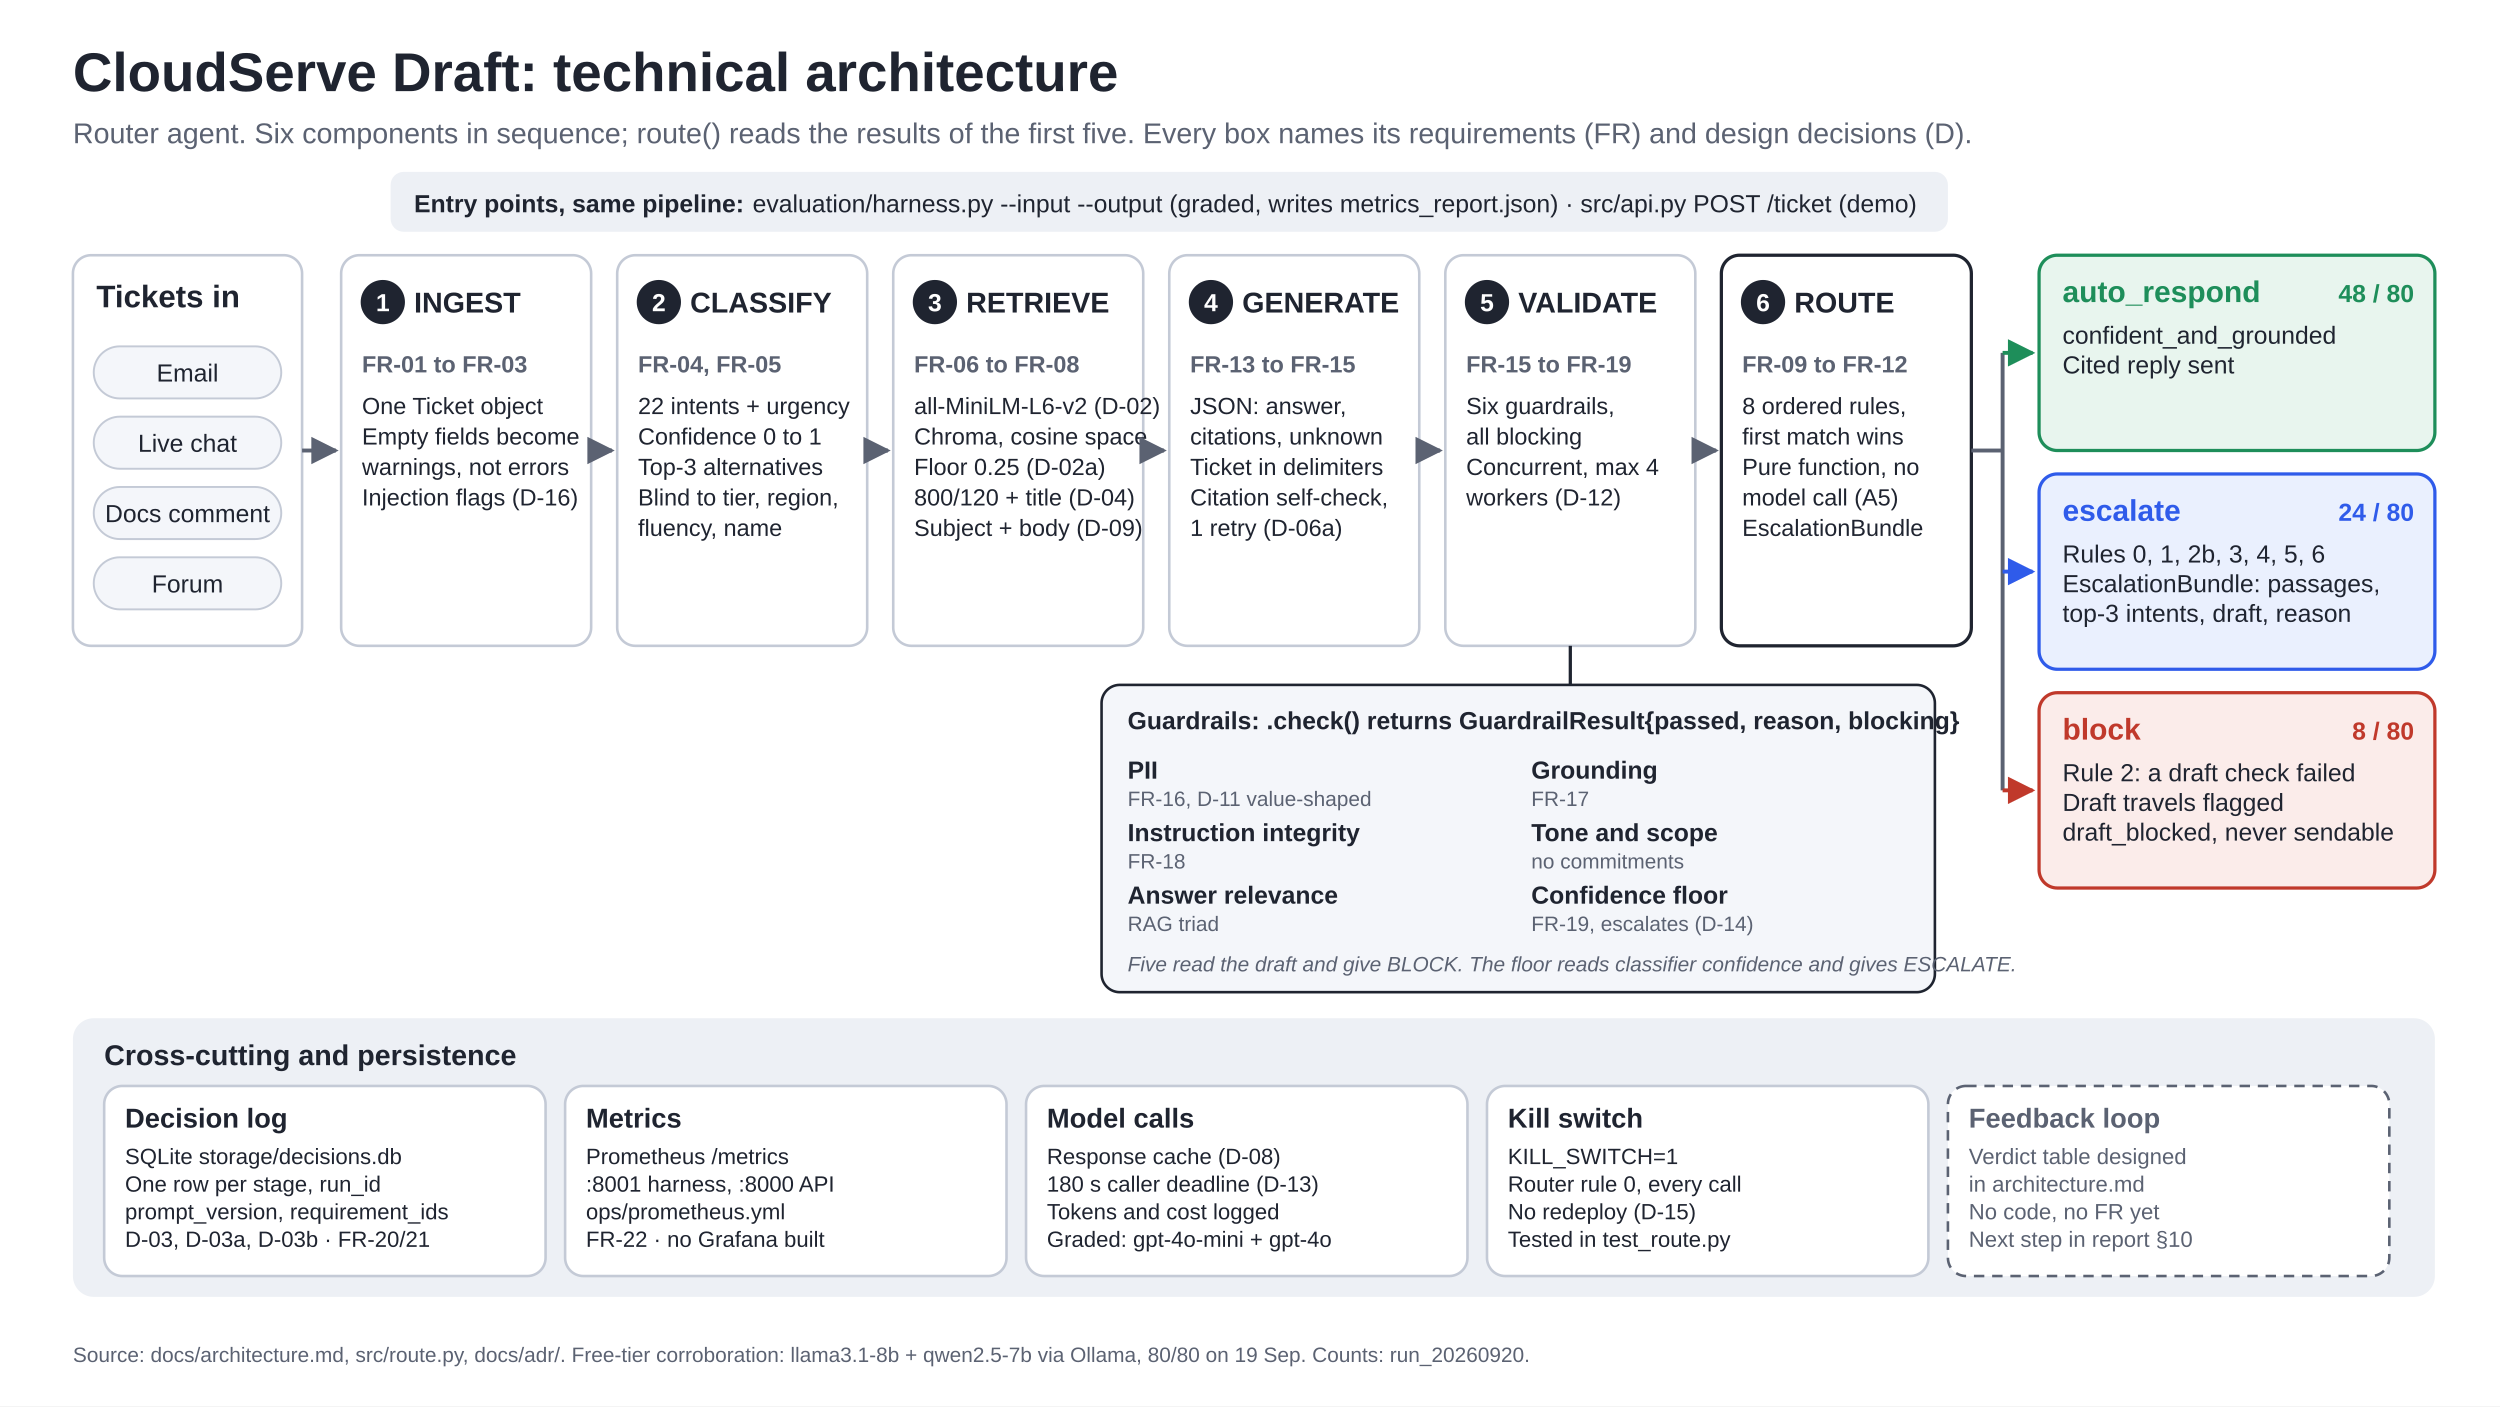
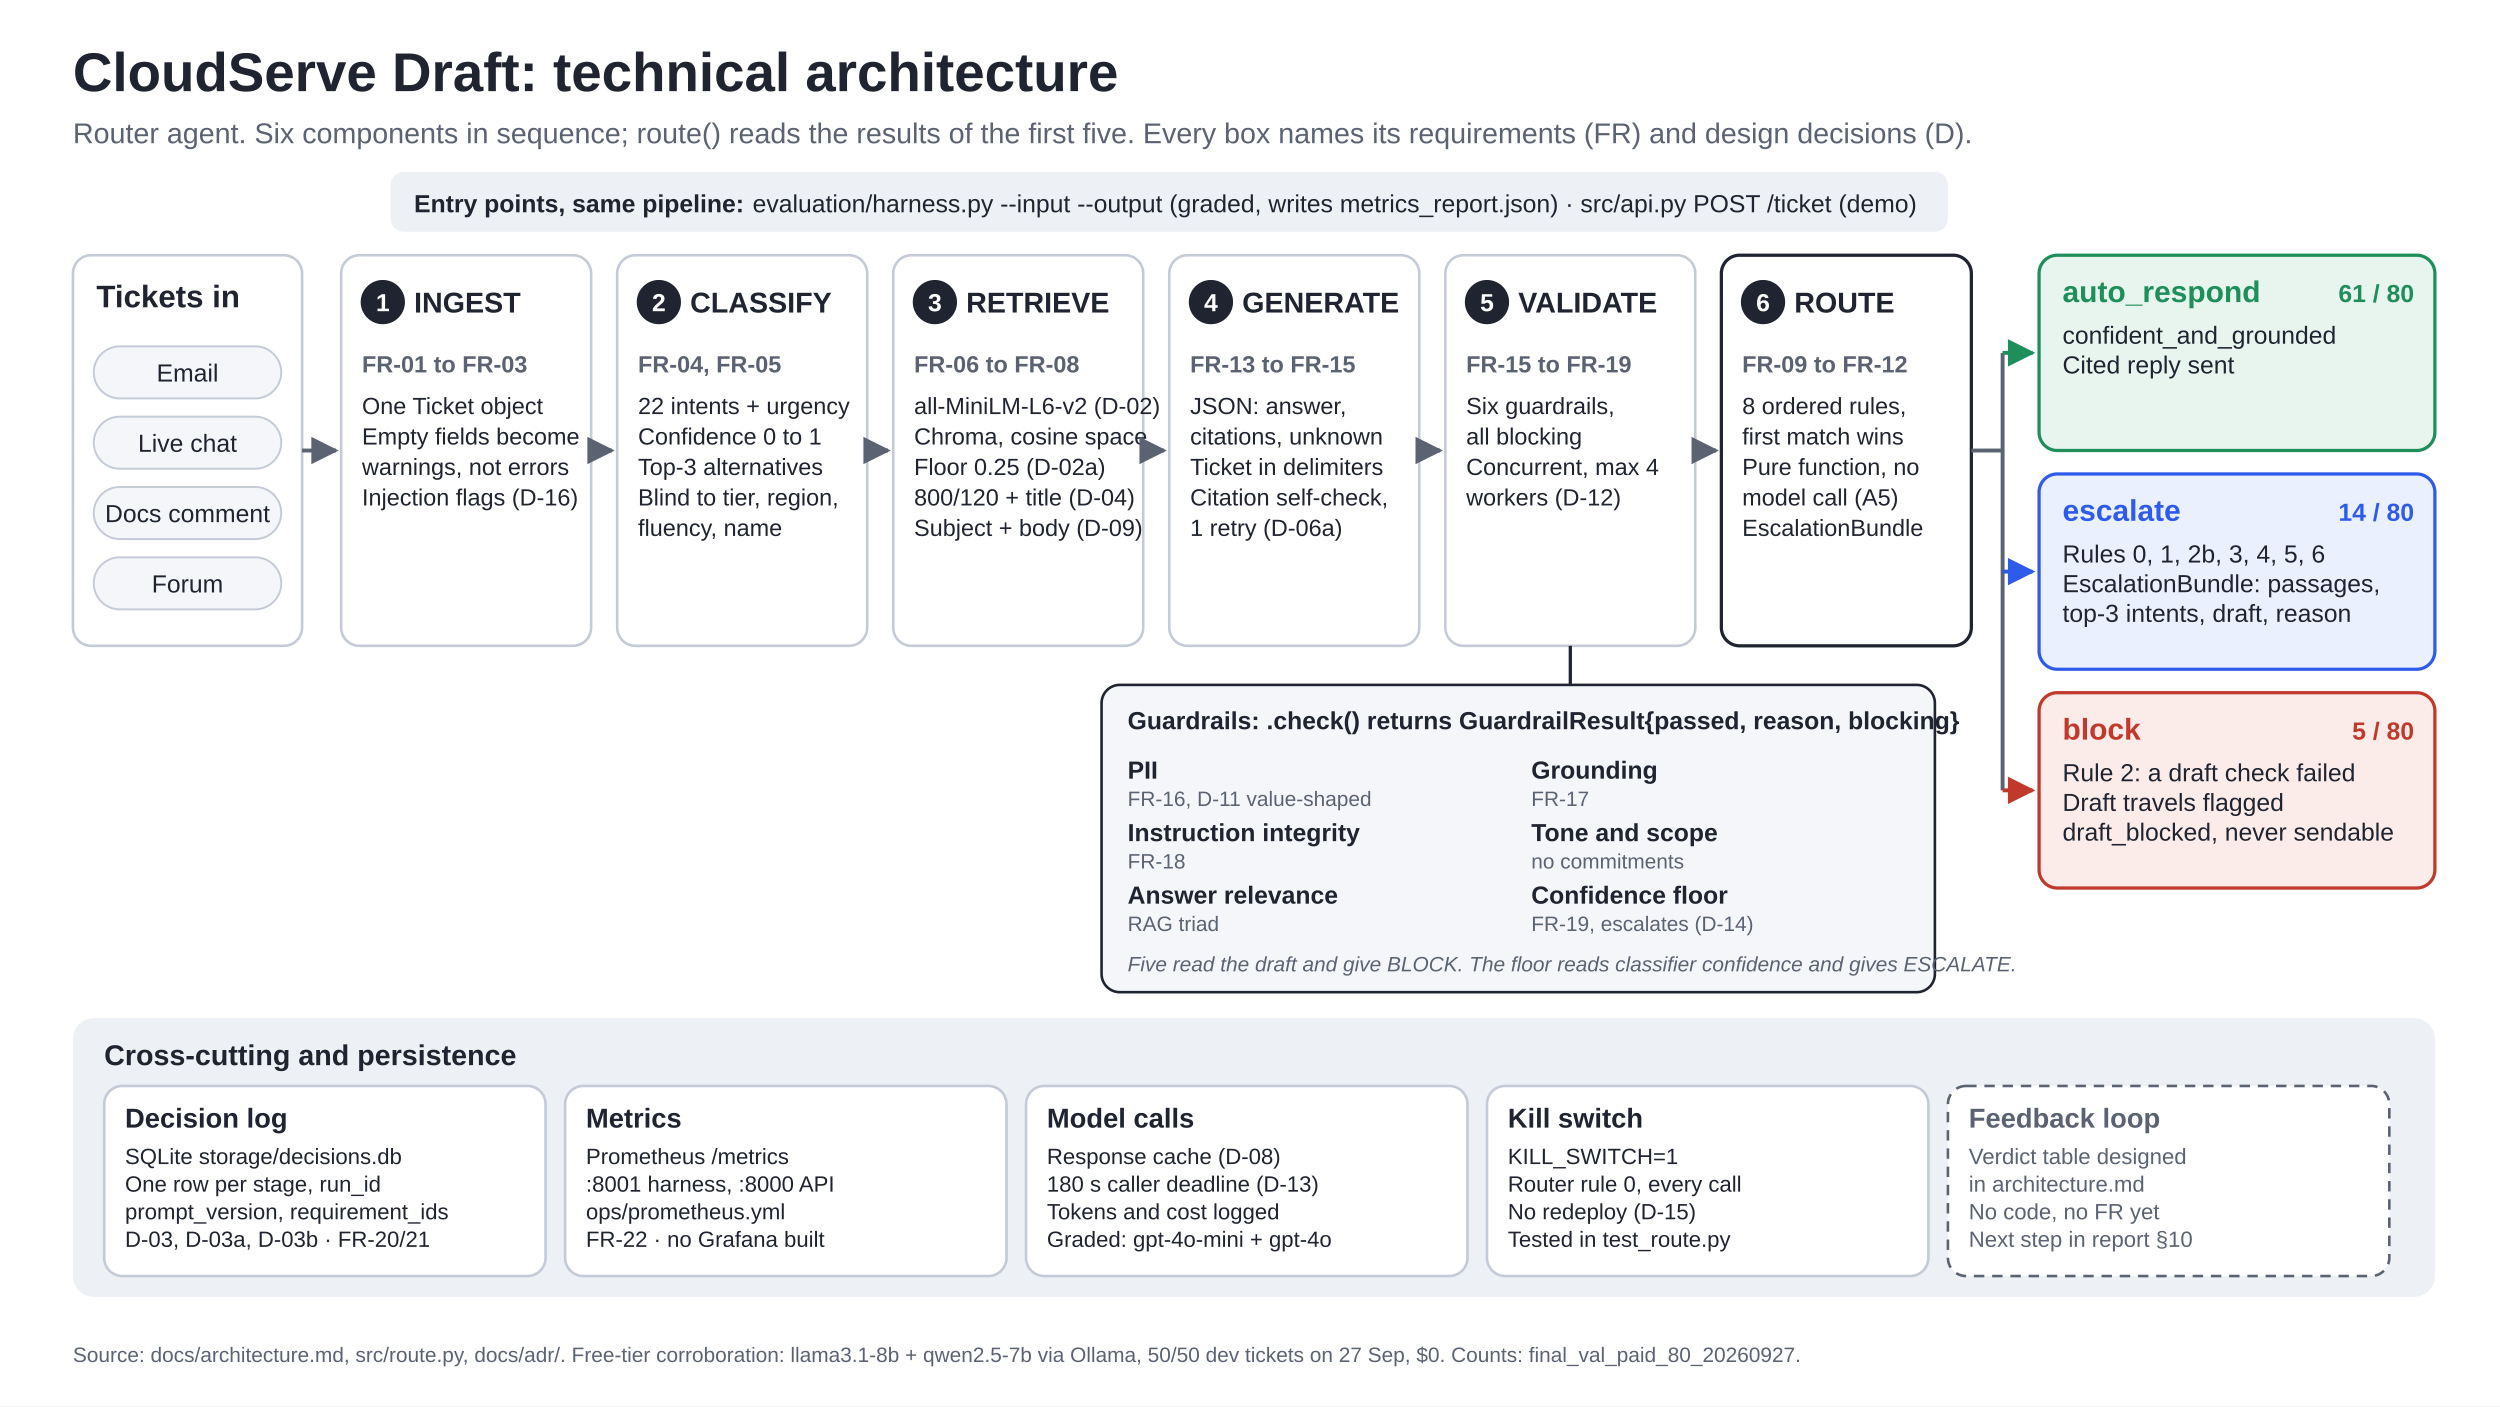
<svg xmlns="http://www.w3.org/2000/svg" width="1920" height="1080" viewBox="0 0 1920 1080">
  <defs>
    <marker id="ah-5B6272" viewBox="0 0 10 10" refX="9" refY="5" markerWidth="7" markerHeight="7" orient="auto-start-reverse">
      <path d="M0,0 L10,5 L0,10 z" fill="#5B6272" />
    </marker>
    <marker id="ah-1E8E5A" viewBox="0 0 10 10" refX="9" refY="5" markerWidth="7" markerHeight="7" orient="auto-start-reverse">
      <path d="M0,0 L10,5 L0,10 z" fill="#1E8E5A" />
    </marker>
    <marker id="ah-2F5BEA" viewBox="0 0 10 10" refX="9" refY="5" markerWidth="7" markerHeight="7" orient="auto-start-reverse">
      <path d="M0,0 L10,5 L0,10 z" fill="#2F5BEA" />
    </marker>
    <marker id="ah-C0392B" viewBox="0 0 10 10" refX="9" refY="5" markerWidth="7" markerHeight="7" orient="auto-start-reverse">
      <path d="M0,0 L10,5 L0,10 z" fill="#C0392B" />
    </marker>
    <marker id="ah-1F2430" viewBox="0 0 10 10" refX="9" refY="5" markerWidth="7" markerHeight="7" orient="auto-start-reverse">
      <path d="M0,0 L10,5 L0,10 z" fill="#1F2430" />
+     </marker>
+     <marker id="ah-6D3FD6" viewBox="0 0 10 10" refX="9" refY="5" markerWidth="7" markerHeight="7" orient="auto-start-reverse">
+       <path d="M0,0 L10,5 L0,10 z" fill="#6D3FD6" />
+     </marker>
+     <marker id="ah-475569" viewBox="0 0 10 10" refX="9" refY="5" markerWidth="7" markerHeight="7" orient="auto-start-reverse">
+       <path d="M0,0 L10,5 L0,10 z" fill="#475569" />
+     </marker>
+     <marker id="ah-0F7F82" viewBox="0 0 10 10" refX="9" refY="5" markerWidth="7" markerHeight="7" orient="auto-start-reverse">
+       <path d="M0,0 L10,5 L0,10 z" fill="#0F7F82" />
+     </marker>
+     <marker id="ah-A86412" viewBox="0 0 10 10" refX="9" refY="5" markerWidth="7" markerHeight="7" orient="auto-start-reverse">
+       <path d="M0,0 L10,5 L0,10 z" fill="#A86412" />
    </marker>
  </defs>
  <rect width="1920" height="1080" fill="#FFFFFF" />
  <text x="56" y="70" font-family="Calibri, Carlito, 'Segoe UI', Arial, sans-serif" font-size="42" font-weight="700" fill="#1F2430" text-anchor="start">
    <tspan x="56" dy="0.0">CloudServe Draft: technical architecture</tspan>
  </text>
  <text x="56" y="110" font-family="Calibri, Carlito, 'Segoe UI', Arial, sans-serif" font-size="22" font-weight="400" fill="#5B6272" text-anchor="start">
    <tspan x="56" dy="0.0">Router agent. Six components in sequence; route() reads the results of the first five. Every box names its requirements (FR) and design decisions (D).</tspan>
  </text>
  <rect x="300" y="132" width="1196" height="46" rx="10" fill="#EDF0F5" stroke="none" stroke-width="2" />
  <text x="318" y="163" font-family="Calibri, Carlito, 'Segoe UI', Arial, sans-serif" font-size="19" font-weight="700" fill="#1F2430" text-anchor="start">
    <tspan x="318" dy="0.0">Entry points, same pipeline:</tspan>
  </text>
  <text x="578" y="163" font-family="Calibri, Carlito, 'Segoe UI', Arial, sans-serif" font-size="19" font-weight="400" fill="#1F2430" text-anchor="start">
    <tspan x="578" dy="0.0">evaluation/harness.py --input --output  (graded, writes metrics_report.json)    ·    src/api.py  POST /ticket  (demo)</tspan>
  </text>
  <rect x="56" y="196" width="176" height="300" rx="14" fill="#FFFFFF" stroke="#C4CAD6" stroke-width="2" />
  <text x="74" y="236" font-family="Calibri, Carlito, 'Segoe UI', Arial, sans-serif" font-size="24" font-weight="700" fill="#1F2430" text-anchor="start">
    <tspan x="74" dy="0.0">Tickets in</tspan>
  </text>
  <rect x="72" y="266" width="144" height="40" rx="20" fill="#F4F6FA" stroke="#C4CAD6" stroke-width="1.5" />
  <text x="144" y="293" font-family="Calibri, Carlito, 'Segoe UI', Arial, sans-serif" font-size="19" font-weight="400" fill="#1F2430" text-anchor="middle">
    <tspan x="144" dy="0.0">Email</tspan>
  </text>
  <rect x="72" y="320" width="144" height="40" rx="20" fill="#F4F6FA" stroke="#C4CAD6" stroke-width="1.5" />
  <text x="144" y="347" font-family="Calibri, Carlito, 'Segoe UI', Arial, sans-serif" font-size="19" font-weight="400" fill="#1F2430" text-anchor="middle">
    <tspan x="144" dy="0.0">Live chat</tspan>
  </text>
  <rect x="72" y="374" width="144" height="40" rx="20" fill="#F4F6FA" stroke="#C4CAD6" stroke-width="1.5" />
  <text x="144" y="401" font-family="Calibri, Carlito, 'Segoe UI', Arial, sans-serif" font-size="19" font-weight="400" fill="#1F2430" text-anchor="middle">
    <tspan x="144" dy="0.0">Docs comment</tspan>
  </text>
  <rect x="72" y="428" width="144" height="40" rx="20" fill="#F4F6FA" stroke="#C4CAD6" stroke-width="1.5" />
  <text x="144" y="455" font-family="Calibri, Carlito, 'Segoe UI', Arial, sans-serif" font-size="19" font-weight="400" fill="#1F2430" text-anchor="middle">
    <tspan x="144" dy="0.0">Forum</tspan>
  </text>
  <line x1="232" y1="346.0" x2="258" y2="346.0" stroke="#5B6272" stroke-width="3" marker-end="url(#ah-5B6272)" />
  <rect x="262" y="196" width="192" height="300" rx="14" fill="#FFFFFF" stroke="#C4CAD6" stroke-width="2" />
  <circle cx="294" cy="232" r="17" fill="#1F2430" />
  <text x="294" y="239" font-family="Calibri, Carlito, 'Segoe UI', Arial, sans-serif" font-size="19" font-weight="700" fill="#FFFFFF" text-anchor="middle">
    <tspan x="294" dy="0.0">1</tspan>
  </text>
  <text x="318" y="240" font-family="Calibri, Carlito, 'Segoe UI', Arial, sans-serif" font-size="22" font-weight="700" fill="#1F2430" text-anchor="start">
    <tspan x="318" dy="0.0">INGEST</tspan>
  </text>
  <text x="278" y="286" font-family="Calibri, Carlito, 'Segoe UI', Arial, sans-serif" font-size="18" font-weight="700" fill="#5B6272" text-anchor="start">
    <tspan x="278" dy="0.0">FR-01 to FR-03</tspan>
  </text>
  <text x="278" y="318" font-family="Calibri, Carlito, 'Segoe UI', Arial, sans-serif" font-size="18" font-weight="400" fill="#1F2430" text-anchor="start">
    <tspan x="278" dy="0.0">One Ticket object</tspan>
    <tspan x="278" dy="23.4">Empty fields become</tspan>
    <tspan x="278" dy="23.4">warnings, not errors</tspan>
    <tspan x="278" dy="23.4">Injection flags (D-16)</tspan>
  </text>
  <line x1="454" y1="346.0" x2="470" y2="346.0" stroke="#5B6272" stroke-width="3" marker-end="url(#ah-5B6272)" />
  <rect x="474" y="196" width="192" height="300" rx="14" fill="#FFFFFF" stroke="#C4CAD6" stroke-width="2" />
  <circle cx="506" cy="232" r="17" fill="#1F2430" />
  <text x="506" y="239" font-family="Calibri, Carlito, 'Segoe UI', Arial, sans-serif" font-size="19" font-weight="700" fill="#FFFFFF" text-anchor="middle">
    <tspan x="506" dy="0.0">2</tspan>
  </text>
  <text x="530" y="240" font-family="Calibri, Carlito, 'Segoe UI', Arial, sans-serif" font-size="22" font-weight="700" fill="#1F2430" text-anchor="start">
    <tspan x="530" dy="0.0">CLASSIFY</tspan>
  </text>
  <text x="490" y="286" font-family="Calibri, Carlito, 'Segoe UI', Arial, sans-serif" font-size="18" font-weight="700" fill="#5B6272" text-anchor="start">
    <tspan x="490" dy="0.0">FR-04, FR-05</tspan>
  </text>
  <text x="490" y="318" font-family="Calibri, Carlito, 'Segoe UI', Arial, sans-serif" font-size="18" font-weight="400" fill="#1F2430" text-anchor="start">
    <tspan x="490" dy="0.0">22 intents + urgency</tspan>
    <tspan x="490" dy="23.4">Confidence 0 to 1</tspan>
    <tspan x="490" dy="23.4">Top-3 alternatives</tspan>
    <tspan x="490" dy="23.4">Blind to tier, region,</tspan>
    <tspan x="490" dy="23.4">fluency, name</tspan>
  </text>
  <line x1="666" y1="346.0" x2="682" y2="346.0" stroke="#5B6272" stroke-width="3" marker-end="url(#ah-5B6272)" />
  <rect x="686" y="196" width="192" height="300" rx="14" fill="#FFFFFF" stroke="#C4CAD6" stroke-width="2" />
  <circle cx="718" cy="232" r="17" fill="#1F2430" />
  <text x="718" y="239" font-family="Calibri, Carlito, 'Segoe UI', Arial, sans-serif" font-size="19" font-weight="700" fill="#FFFFFF" text-anchor="middle">
    <tspan x="718" dy="0.0">3</tspan>
  </text>
  <text x="742" y="240" font-family="Calibri, Carlito, 'Segoe UI', Arial, sans-serif" font-size="22" font-weight="700" fill="#1F2430" text-anchor="start">
    <tspan x="742" dy="0.0">RETRIEVE</tspan>
  </text>
  <text x="702" y="286" font-family="Calibri, Carlito, 'Segoe UI', Arial, sans-serif" font-size="18" font-weight="700" fill="#5B6272" text-anchor="start">
    <tspan x="702" dy="0.0">FR-06 to FR-08</tspan>
  </text>
  <text x="702" y="318" font-family="Calibri, Carlito, 'Segoe UI', Arial, sans-serif" font-size="18" font-weight="400" fill="#1F2430" text-anchor="start">
    <tspan x="702" dy="0.0">all-MiniLM-L6-v2 (D-02)</tspan>
    <tspan x="702" dy="23.4">Chroma, cosine space</tspan>
    <tspan x="702" dy="23.4">Floor 0.25 (D-02a)</tspan>
    <tspan x="702" dy="23.4">800/120 + title (D-04)</tspan>
    <tspan x="702" dy="23.4">Subject + body (D-09)</tspan>
  </text>
  <line x1="878" y1="346.0" x2="894" y2="346.0" stroke="#5B6272" stroke-width="3" marker-end="url(#ah-5B6272)" />
  <rect x="898" y="196" width="192" height="300" rx="14" fill="#FFFFFF" stroke="#C4CAD6" stroke-width="2" />
  <circle cx="930" cy="232" r="17" fill="#1F2430" />
  <text x="930" y="239" font-family="Calibri, Carlito, 'Segoe UI', Arial, sans-serif" font-size="19" font-weight="700" fill="#FFFFFF" text-anchor="middle">
    <tspan x="930" dy="0.0">4</tspan>
  </text>
  <text x="954" y="240" font-family="Calibri, Carlito, 'Segoe UI', Arial, sans-serif" font-size="22" font-weight="700" fill="#1F2430" text-anchor="start">
    <tspan x="954" dy="0.0">GENERATE</tspan>
  </text>
  <text x="914" y="286" font-family="Calibri, Carlito, 'Segoe UI', Arial, sans-serif" font-size="18" font-weight="700" fill="#5B6272" text-anchor="start">
    <tspan x="914" dy="0.0">FR-13 to FR-15</tspan>
  </text>
  <text x="914" y="318" font-family="Calibri, Carlito, 'Segoe UI', Arial, sans-serif" font-size="18" font-weight="400" fill="#1F2430" text-anchor="start">
    <tspan x="914" dy="0.0">JSON: answer,</tspan>
    <tspan x="914" dy="23.4">citations, unknown</tspan>
    <tspan x="914" dy="23.4">Ticket in delimiters</tspan>
    <tspan x="914" dy="23.4">Citation self-check,</tspan>
    <tspan x="914" dy="23.4">1 retry (D-06a)</tspan>
  </text>
  <line x1="1090" y1="346.0" x2="1106" y2="346.0" stroke="#5B6272" stroke-width="3" marker-end="url(#ah-5B6272)" />
  <rect x="1110" y="196" width="192" height="300" rx="14" fill="#FFFFFF" stroke="#C4CAD6" stroke-width="2" />
  <circle cx="1142" cy="232" r="17" fill="#1F2430" />
  <text x="1142" y="239" font-family="Calibri, Carlito, 'Segoe UI', Arial, sans-serif" font-size="19" font-weight="700" fill="#FFFFFF" text-anchor="middle">
    <tspan x="1142" dy="0.0">5</tspan>
  </text>
  <text x="1166" y="240" font-family="Calibri, Carlito, 'Segoe UI', Arial, sans-serif" font-size="22" font-weight="700" fill="#1F2430" text-anchor="start">
    <tspan x="1166" dy="0.0">VALIDATE</tspan>
  </text>
  <text x="1126" y="286" font-family="Calibri, Carlito, 'Segoe UI', Arial, sans-serif" font-size="18" font-weight="700" fill="#5B6272" text-anchor="start">
    <tspan x="1126" dy="0.0">FR-15 to FR-19</tspan>
  </text>
  <text x="1126" y="318" font-family="Calibri, Carlito, 'Segoe UI', Arial, sans-serif" font-size="18" font-weight="400" fill="#1F2430" text-anchor="start">
    <tspan x="1126" dy="0.0">Six guardrails,</tspan>
    <tspan x="1126" dy="23.4">all blocking</tspan>
    <tspan x="1126" dy="23.4">Concurrent, max 4</tspan>
    <tspan x="1126" dy="23.4">workers (D-12)</tspan>
  </text>
  <line x1="1302" y1="346.0" x2="1318" y2="346.0" stroke="#5B6272" stroke-width="3" marker-end="url(#ah-5B6272)" />
  <rect x="1322" y="196" width="192" height="300" rx="14" fill="#FFFFFF" stroke="#1F2430" stroke-width="2.5" />
  <circle cx="1354" cy="232" r="17" fill="#1F2430" />
  <text x="1354" y="239" font-family="Calibri, Carlito, 'Segoe UI', Arial, sans-serif" font-size="19" font-weight="700" fill="#FFFFFF" text-anchor="middle">
    <tspan x="1354" dy="0.0">6</tspan>
  </text>
  <text x="1378" y="240" font-family="Calibri, Carlito, 'Segoe UI', Arial, sans-serif" font-size="22" font-weight="700" fill="#1F2430" text-anchor="start">
    <tspan x="1378" dy="0.0">ROUTE</tspan>
  </text>
  <text x="1338" y="286" font-family="Calibri, Carlito, 'Segoe UI', Arial, sans-serif" font-size="18" font-weight="700" fill="#5B6272" text-anchor="start">
    <tspan x="1338" dy="0.0">FR-09 to FR-12</tspan>
  </text>
  <text x="1338" y="318" font-family="Calibri, Carlito, 'Segoe UI', Arial, sans-serif" font-size="18" font-weight="400" fill="#1F2430" text-anchor="start">
    <tspan x="1338" dy="0.0">8 ordered rules,</tspan>
    <tspan x="1338" dy="23.4">first match wins</tspan>
    <tspan x="1338" dy="23.4">Pure function, no</tspan>
    <tspan x="1338" dy="23.4">model call (A5)</tspan>
    <tspan x="1338" dy="23.4">EscalationBundle</tspan>
  </text>
  <line x1="1206.0" y1="496" x2="1206.0" y2="526" stroke="#1F2430" stroke-width="2.5" />
  <rect x="846" y="526" width="640" height="236" rx="14" fill="#F4F6FA" stroke="#1F2430" stroke-width="2" />
  <text x="866" y="560" font-family="Calibri, Carlito, 'Segoe UI', Arial, sans-serif" font-size="19" font-weight="700" fill="#1F2430" text-anchor="start">
    <tspan x="866" dy="0.0">Guardrails: .check() returns GuardrailResult{passed, reason, blocking}</tspan>
  </text>
  <text x="866" y="598" font-family="Calibri, Carlito, 'Segoe UI', Arial, sans-serif" font-size="19" font-weight="700" fill="#1F2430" text-anchor="start">
    <tspan x="866" dy="0.0">PII</tspan>
  </text>
  <text x="866" y="619" font-family="Calibri, Carlito, 'Segoe UI', Arial, sans-serif" font-size="16" font-weight="400" fill="#5B6272" text-anchor="start">
    <tspan x="866" dy="0.0">FR-16, D-11 value-shaped</tspan>
  </text>
  <text x="1176" y="598" font-family="Calibri, Carlito, 'Segoe UI', Arial, sans-serif" font-size="19" font-weight="700" fill="#1F2430" text-anchor="start">
    <tspan x="1176" dy="0.0">Grounding</tspan>
  </text>
  <text x="1176" y="619" font-family="Calibri, Carlito, 'Segoe UI', Arial, sans-serif" font-size="16" font-weight="400" fill="#5B6272" text-anchor="start">
    <tspan x="1176" dy="0.0">FR-17</tspan>
  </text>
  <text x="866" y="646" font-family="Calibri, Carlito, 'Segoe UI', Arial, sans-serif" font-size="19" font-weight="700" fill="#1F2430" text-anchor="start">
    <tspan x="866" dy="0.0">Instruction integrity</tspan>
  </text>
  <text x="866" y="667" font-family="Calibri, Carlito, 'Segoe UI', Arial, sans-serif" font-size="16" font-weight="400" fill="#5B6272" text-anchor="start">
    <tspan x="866" dy="0.0">FR-18</tspan>
  </text>
  <text x="1176" y="646" font-family="Calibri, Carlito, 'Segoe UI', Arial, sans-serif" font-size="19" font-weight="700" fill="#1F2430" text-anchor="start">
    <tspan x="1176" dy="0.0">Tone and scope</tspan>
  </text>
  <text x="1176" y="667" font-family="Calibri, Carlito, 'Segoe UI', Arial, sans-serif" font-size="16" font-weight="400" fill="#5B6272" text-anchor="start">
    <tspan x="1176" dy="0.0">no commitments</tspan>
  </text>
  <text x="866" y="694" font-family="Calibri, Carlito, 'Segoe UI', Arial, sans-serif" font-size="19" font-weight="700" fill="#1F2430" text-anchor="start">
    <tspan x="866" dy="0.0">Answer relevance</tspan>
  </text>
  <text x="866" y="715" font-family="Calibri, Carlito, 'Segoe UI', Arial, sans-serif" font-size="16" font-weight="400" fill="#5B6272" text-anchor="start">
    <tspan x="866" dy="0.0">RAG triad</tspan>
  </text>
  <text x="1176" y="694" font-family="Calibri, Carlito, 'Segoe UI', Arial, sans-serif" font-size="19" font-weight="700" fill="#1F2430" text-anchor="start">
    <tspan x="1176" dy="0.0">Confidence floor</tspan>
  </text>
  <text x="1176" y="715" font-family="Calibri, Carlito, 'Segoe UI', Arial, sans-serif" font-size="16" font-weight="400" fill="#5B6272" text-anchor="start">
    <tspan x="1176" dy="0.0">FR-19, escalates (D-14)</tspan>
  </text>
  <text x="866" y="746" font-family="Calibri, Carlito, 'Segoe UI', Arial, sans-serif" font-size="16" font-weight="400" fill="#5B6272" text-anchor="start" font-style="italic">
    <tspan x="866" dy="0.0">Five read the draft and give BLOCK. The floor reads classifier confidence and gives ESCALATE.</tspan>
  </text>
  <line x1="1514" y1="346.0" x2="1538" y2="346.0" stroke="#5B6272" stroke-width="3" />
  <line x1="1538" y1="271.0" x2="1538" y2="607.0" stroke="#5B6272" stroke-width="3" />
  <rect x="1566" y="196" width="304" height="150" rx="14" fill="#E8F5EE" stroke="#1E8E5A" stroke-width="2.5" />
  <text x="1584" y="232" font-family="Calibri, Carlito, 'Segoe UI', Arial, sans-serif" font-size="23" font-weight="700" fill="#1E8E5A" text-anchor="start">
    <tspan x="1584" dy="0.0">auto_respond</tspan>
  </text>
  <text x="1584" y="264" font-family="Calibri, Carlito, 'Segoe UI', Arial, sans-serif" font-size="19" font-weight="400" fill="#1F2430" text-anchor="start">
    <tspan x="1584" dy="0.0">confident_and_grounded</tspan>
    <tspan x="1584" dy="22.8">Cited reply sent</tspan>
  </text>
  <text x="1854" y="232" font-family="Calibri, Carlito, 'Segoe UI', Arial, sans-serif" font-size="19" font-weight="700" fill="#1E8E5A" text-anchor="end">
-     <tspan x="1854" dy="0.0">48 / 80</tspan>
+     <tspan x="1854" dy="0.0">61 / 80</tspan>
  </text>
  <line x1="1538" y1="271.0" x2="1561" y2="271.0" stroke="#1E8E5A" stroke-width="3" marker-end="url(#ah-1E8E5A)" />
  <rect x="1566" y="364" width="304" height="150" rx="14" fill="#EAF0FE" stroke="#2F5BEA" stroke-width="2.5" />
  <text x="1584" y="400" font-family="Calibri, Carlito, 'Segoe UI', Arial, sans-serif" font-size="23" font-weight="700" fill="#2F5BEA" text-anchor="start">
    <tspan x="1584" dy="0.0">escalate</tspan>
  </text>
  <text x="1584" y="432" font-family="Calibri, Carlito, 'Segoe UI', Arial, sans-serif" font-size="19" font-weight="400" fill="#1F2430" text-anchor="start">
    <tspan x="1584" dy="0.0">Rules 0, 1, 2b, 3, 4, 5, 6</tspan>
    <tspan x="1584" dy="22.8">EscalationBundle: passages,</tspan>
    <tspan x="1584" dy="22.8">top-3 intents, draft, reason</tspan>
  </text>
  <text x="1854" y="400" font-family="Calibri, Carlito, 'Segoe UI', Arial, sans-serif" font-size="19" font-weight="700" fill="#2F5BEA" text-anchor="end">
-     <tspan x="1854" dy="0.0">24 / 80</tspan>
+     <tspan x="1854" dy="0.0">14 / 80</tspan>
  </text>
  <line x1="1538" y1="439.0" x2="1561" y2="439.0" stroke="#2F5BEA" stroke-width="3" marker-end="url(#ah-2F5BEA)" />
  <rect x="1566" y="532" width="304" height="150" rx="14" fill="#FBECEA" stroke="#C0392B" stroke-width="2.5" />
  <text x="1584" y="568" font-family="Calibri, Carlito, 'Segoe UI', Arial, sans-serif" font-size="23" font-weight="700" fill="#C0392B" text-anchor="start">
    <tspan x="1584" dy="0.0">block</tspan>
  </text>
  <text x="1584" y="600" font-family="Calibri, Carlito, 'Segoe UI', Arial, sans-serif" font-size="19" font-weight="400" fill="#1F2430" text-anchor="start">
    <tspan x="1584" dy="0.0">Rule 2: a draft check failed</tspan>
    <tspan x="1584" dy="22.8">Draft travels flagged</tspan>
    <tspan x="1584" dy="22.8">draft_blocked, never sendable</tspan>
  </text>
  <text x="1854" y="568" font-family="Calibri, Carlito, 'Segoe UI', Arial, sans-serif" font-size="19" font-weight="700" fill="#C0392B" text-anchor="end">
-     <tspan x="1854" dy="0.0">8 / 80</tspan>
+     <tspan x="1854" dy="0.0">5 / 80</tspan>
  </text>
  <line x1="1538" y1="607.0" x2="1561" y2="607.0" stroke="#C0392B" stroke-width="3" marker-end="url(#ah-C0392B)" />
  <rect x="56" y="782" width="1814" height="214" rx="16" fill="#EDF0F5" stroke="none" stroke-width="2" />
  <text x="80" y="818" font-family="Calibri, Carlito, 'Segoe UI', Arial, sans-serif" font-size="22" font-weight="700" fill="#1F2430" text-anchor="start">
    <tspan x="80" dy="0.0">Cross-cutting and persistence</tspan>
  </text>
  <rect x="80" y="834" width="339" height="146" rx="14" fill="#FFFFFF" stroke="#C4CAD6" stroke-width="2" />
  <text x="96" y="866" font-family="Calibri, Carlito, 'Segoe UI', Arial, sans-serif" font-size="21" font-weight="700" fill="#1F2430" text-anchor="start">
    <tspan x="96" dy="0.0">Decision log</tspan>
  </text>
  <text x="96" y="894" font-family="Calibri, Carlito, 'Segoe UI', Arial, sans-serif" font-size="17" font-weight="400" fill="#1F2430" text-anchor="start">
    <tspan x="96" dy="0.0">SQLite storage/decisions.db</tspan>
    <tspan x="96" dy="21.2">One row per stage, run_id</tspan>
    <tspan x="96" dy="21.2">prompt_version, requirement_ids</tspan>
    <tspan x="96" dy="21.2">D-03, D-03a, D-03b · FR-20/21</tspan>
  </text>
  <rect x="434" y="834" width="339" height="146" rx="14" fill="#FFFFFF" stroke="#C4CAD6" stroke-width="2" />
  <text x="450" y="866" font-family="Calibri, Carlito, 'Segoe UI', Arial, sans-serif" font-size="21" font-weight="700" fill="#1F2430" text-anchor="start">
    <tspan x="450" dy="0.0">Metrics</tspan>
  </text>
  <text x="450" y="894" font-family="Calibri, Carlito, 'Segoe UI', Arial, sans-serif" font-size="17" font-weight="400" fill="#1F2430" text-anchor="start">
    <tspan x="450" dy="0.0">Prometheus /metrics</tspan>
    <tspan x="450" dy="21.2">:8001 harness, :8000 API</tspan>
    <tspan x="450" dy="21.2">ops/prometheus.yml</tspan>
    <tspan x="450" dy="21.2">FR-22 · no Grafana built</tspan>
  </text>
  <rect x="788" y="834" width="339" height="146" rx="14" fill="#FFFFFF" stroke="#C4CAD6" stroke-width="2" />
  <text x="804" y="866" font-family="Calibri, Carlito, 'Segoe UI', Arial, sans-serif" font-size="21" font-weight="700" fill="#1F2430" text-anchor="start">
    <tspan x="804" dy="0.0">Model calls</tspan>
  </text>
  <text x="804" y="894" font-family="Calibri, Carlito, 'Segoe UI', Arial, sans-serif" font-size="17" font-weight="400" fill="#1F2430" text-anchor="start">
    <tspan x="804" dy="0.0">Response cache (D-08)</tspan>
    <tspan x="804" dy="21.2">180 s caller deadline (D-13)</tspan>
    <tspan x="804" dy="21.2">Tokens and cost logged</tspan>
    <tspan x="804" dy="21.2">Graded: gpt-4o-mini + gpt-4o</tspan>
  </text>
  <rect x="1142" y="834" width="339" height="146" rx="14" fill="#FFFFFF" stroke="#C4CAD6" stroke-width="2" />
  <text x="1158" y="866" font-family="Calibri, Carlito, 'Segoe UI', Arial, sans-serif" font-size="21" font-weight="700" fill="#1F2430" text-anchor="start">
    <tspan x="1158" dy="0.0">Kill switch</tspan>
  </text>
  <text x="1158" y="894" font-family="Calibri, Carlito, 'Segoe UI', Arial, sans-serif" font-size="17" font-weight="400" fill="#1F2430" text-anchor="start">
    <tspan x="1158" dy="0.0">KILL_SWITCH=1</tspan>
    <tspan x="1158" dy="21.2">Router rule 0, every call</tspan>
    <tspan x="1158" dy="21.2">No redeploy (D-15)</tspan>
    <tspan x="1158" dy="21.2">Tested in test_route.py</tspan>
  </text>
  <rect x="1496" y="834" width="339" height="146" rx="14" fill="#FFFFFF" stroke="#5B6272" stroke-width="2" stroke-dasharray="8 6" />
  <text x="1512" y="866" font-family="Calibri, Carlito, 'Segoe UI', Arial, sans-serif" font-size="21" font-weight="700" fill="#5B6272" text-anchor="start">
    <tspan x="1512" dy="0.0">Feedback loop</tspan>
  </text>
  <text x="1512" y="894" font-family="Calibri, Carlito, 'Segoe UI', Arial, sans-serif" font-size="17" font-weight="400" fill="#5B6272" text-anchor="start">
    <tspan x="1512" dy="0.0">Verdict table designed</tspan>
    <tspan x="1512" dy="21.2">in architecture.md</tspan>
    <tspan x="1512" dy="21.2">No code, no FR yet</tspan>
    <tspan x="1512" dy="21.2">Next step in report §10</tspan>
  </text>
  <text x="56" y="1046" font-family="Calibri, Carlito, 'Segoe UI', Arial, sans-serif" font-size="16" font-weight="400" fill="#5B6272" text-anchor="start">
-     <tspan x="56" dy="0.0">Source: docs/architecture.md, src/route.py, docs/adr/. Free-tier corroboration: llama3.1-8b + qwen2.5-7b via Ollama, 80/80 on 19 Sep. Counts: run_20260920.</tspan>
+     <tspan x="56" dy="0.0">Source: docs/architecture.md, src/route.py, docs/adr/. Free-tier corroboration: llama3.1-8b + qwen2.5-7b via Ollama, 50/50 dev tickets on 27 Sep, $0. Counts: final_val_paid_80_20260927.</tspan>
  </text>
</svg>
